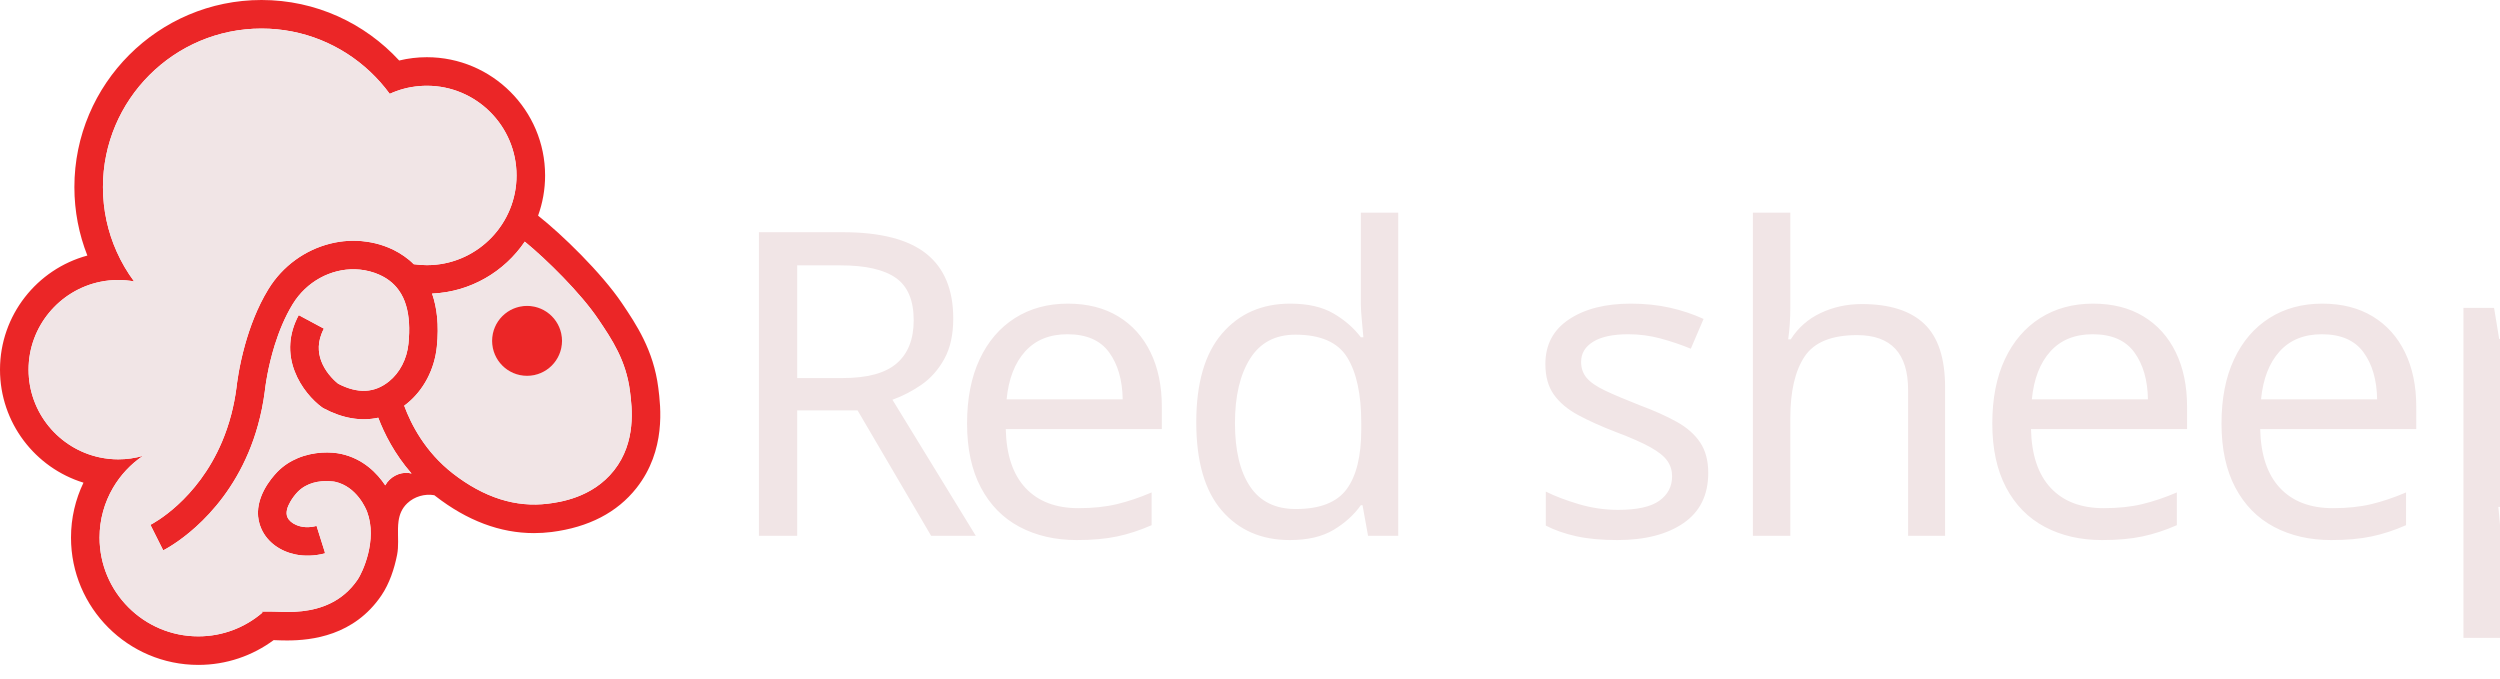
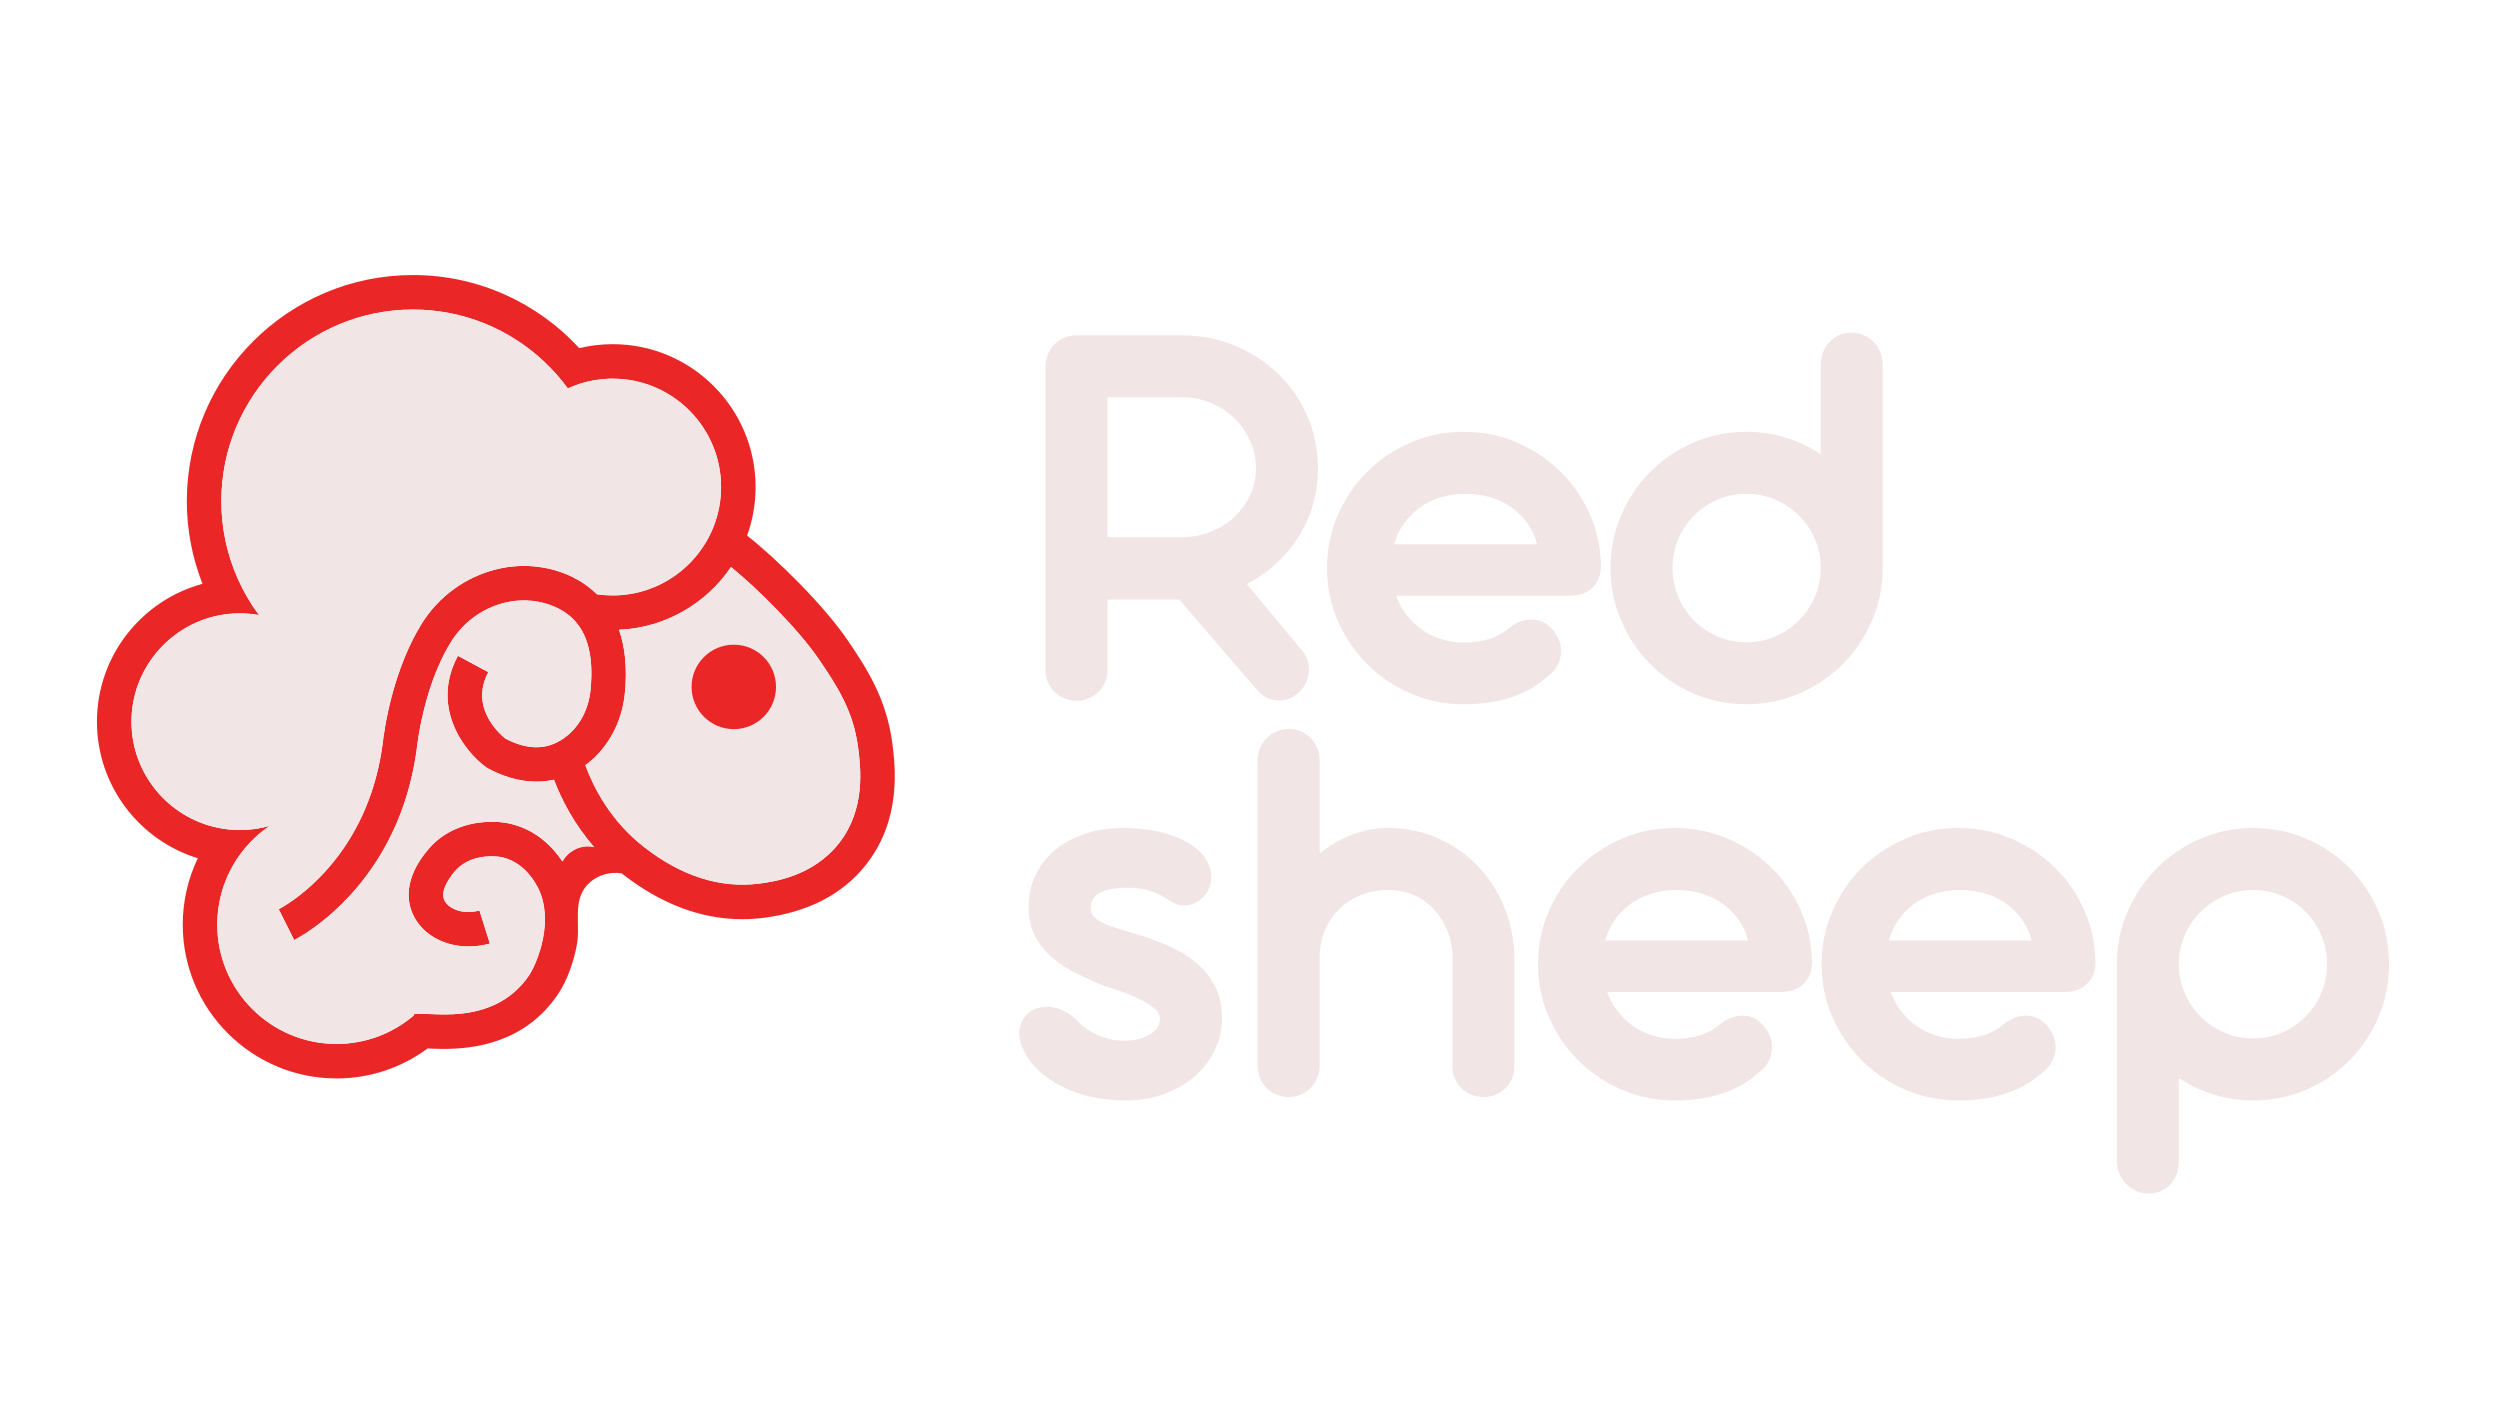
- <svg xmlns="http://www.w3.org/2000/svg" id="Layer_1" viewBox="0 0 2590.333 702.551">
+ <svg xmlns="http://www.w3.org/2000/svg" id="Layer_1" viewBox="0 0 1444 812">
  <defs>
-     <style>.cls-1{font-family:AristotelicaDisplayTrial-DmBd, 'Aristotelica Display Trial';font-size:440.595px;}.cls-1,.cls-2{fill:#f1e5e6;}.cls-3{letter-spacing:-.035em;}.cls-4{letter-spacing:-.025em;}.cls-5{fill:#eb2627;}</style>
+     <style>.cls-1{fill:#f1e5e6;}.cls-2{fill:#eb2627;}</style>
  </defs>
-   <path class="cls-5" d="M273.164,633.629c-.507.463-1.014.934-1.528,1.354l-.08-1.311c.377-.043.927-.043,1.607-.043Z" />
-   <path class="cls-5" d="M336.921,573.297c-.174.043-.384.087-.55.13.043-.463.123-.934.167-1.397l.384,1.267Z" />
-   <path class="cls-5" d="M682.08,401.778c-4.945-39.068-23.038-65.914-37.584-87.519-21.228-31.502-62.577-71.663-86.969-90.813,4.692-13.025,7.269-27.064,7.269-41.645,0-67.565-54.96-122.525-122.518-122.525-9.854,0-19.454,1.18-28.671,3.425C378.139,24.182,327.32,0,270.963,0,164.04,0,77.071,86.969,77.071,193.891c0,24.986,4.778,48.914,13.445,70.903C38.431,278.869,0,326.56,0,383.004c0,55.047,36.483,101.724,86.498,117.109-8.283,17.253-12.931,36.527-12.931,56.908,0,72.764,59.145,131.908,131.908,131.908,29.214,0,56.227-9.55,78.085-25.703.594.043,1.187.043,1.738.087,3.251.123,7.399.29,12.135.29,25.536,0,69.419-4.902,97.706-46.59,8.399-12.381,13.467-27.723,16.327-42.275,1.709-8.724.724-18.064.912-26.999.051-2.664.21-5.293.579-7.856.97-6.748,3.374-13.068,9.072-18.462,7.342-6.951,18.079-10.078,28.019-8.304.384.304.767.608,1.151.905,32.849,25.5,67.095,38.351,102.057,38.351,6.089,0,12.221-.384,18.31-1.144,38.387-4.902,67.985-20.251,87.939-45.62,30.778-39.104,25.029-84.471,22.575-103.831ZM423.448,490.05c-9.658-1.151-19.664,4.308-24.269,12.815-8.268-12.417-22.698-27.527-45.772-32.595-10.187-2.201-27.99-2.708-44.94,4.438-7.486,3.128-14.842,7.733-21.272,14.372-.76.804-1.687,1.774-2.744,3.005-8.5,9.724-24.356,32.298-13.532,56.104,6.256,13.778,19.577,23.125,35.346,26.34,9.173,1.897,20.164,1.564,30.105-1.101.043-.463.123-.934.167-1.397l-8.536-27.143c-8.037,2.244-15.523,1.484-21.098-.97-4.359-1.861-7.573-4.692-9.05-7.95-2.114-4.692-.167-10.737,2.961-16.066,2.324-4.098,5.321-7.819,7.609-10.187,4.822-4.945,10.527-7.827,16.109-9.427,11.584-3.302,22.444-1.101,22.575-1.101,22.828,5.032,32.219,28.367,33.232,31.031,11.121,29.598-5.075,63.373-9.68,70.179-15.776,23.255-38.395,30.698-57.588,32.856-10.361,1.18-19.744.804-26.55.507-3.215-.13-9.854-.21-13.358-.13-.507.463-1.014.934-1.528,1.354-17.84,15.175-40.921,24.356-66.161,24.356-56.444,0-102.318-45.874-102.318-102.318,0-18.81,5.119-36.483,13.995-51.622,7.74-13.192,18.347-24.522,30.952-33.059-8.123,2.324-16.703,3.591-25.579,3.591-6.639,0-13.112-.717-19.367-2.071-41.978-8.92-73.56-46.257-73.56-90.857s31.871-82.277,74.197-90.987c6.046-1.267,12.301-1.897,18.73-1.897,5.618,0,11.114.507,16.442,1.477-7.146-9.6-13.235-19.997-18.137-31.031-9.086-20.381-14.162-42.956-14.162-66.675,0-90.603,73.69-164.294,164.294-164.294,43.55,0,83.117,16.993,112.548,44.686,7.436,7.016,14.249,14.669,20.294,22.959,9.383-4.315,19.614-7.103,30.351-7.993,2.664-.253,5.372-.377,8.123-.377,51.239,0,92.927,41.682,92.927,92.927,0,49.552-39.024,90.176-87.939,92.797-1.651.087-3.302.13-4.988.13-4.612,0-9.137-.34-13.575-.97-3.171-3.215-6.509-5.922-9.847-8.247-7.276-5.155-14.676-8.543-20.975-10.737-6.002-2.114-12.178-3.555-18.347-4.402-12.475-1.774-25.16-1.014-37.294,2.034-25.789,6.422-49.291,22.915-64.177,47.22-11.541,18.817-19.194,39.748-24.226,57.711-3.128,11.251-5.242,21.351-6.596,29.047-1.434,8.247-2.071,13.785-2.201,15.139-1.31,9.934-3.164,19.317-5.452,28.07-2.664,10.143-5.915,19.491-9.557,28.113-25.746,60.839-71.743,84.855-74.197,86.078l13.278,26.47c2.874-1.441,58.131-29.764,88.315-101.304,3.721-8.833,7.066-18.26,9.854-28.41,3.084-10.991,5.495-22.785,7.146-35.426l.043-.427c.043-.167.717-6.806,2.664-16.993,1.564-8.203,3.975-18.687,7.479-30.018,4.359-13.908,10.404-29.048,18.687-42.572,14.292-23.342,39.408-36.7,64.56-36.063,6.806.167,13.655,1.39,20.251,3.678,5.879,2.071,11.034,4.735,15.436,8.116,3.758,2.831,7.016,6.169,9.68,9.977,3.338,4.605,5.879,9.977,7.609,16.022,3.171,10.824,3.931,23.885,2.368,39.365-1.607,15.769-8.963,29.974-20.164,38.981-15.096,12.134-32.306,12.931-52.679,2.404-2.621-2.114-11.164-9.427-16.196-20.374-3.931-8.5-5.749-19.15-1.057-31.205.681-1.817,1.477-3.634,2.498-5.495l-26.086-13.995c-5.416,10.064-8.037,19.787-8.71,28.961-.76,10.614,1.1,20.468,4.525,29.301,6.552,17.123,18.766,30.315,28.323,37.294l1.774,1.093c19.447,10.361,38.771,13.575,56.488,9.644,6.19,16.341,16.812,37.605,34.507,57.842-.97-.29-1.977-.478-2.983-.601ZM636.25,487.306c-22.575,28.707-57.074,33.102-68.405,34.543-33.276,4.228-66.378-6.263-98.51-31.205-28.837-22.408-43.419-50.985-50.522-70.309.927-.63,1.861-1.354,2.744-2.071,17.333-13.952,28.664-35.47,31.075-59.065,2.324-22.741.043-40.755-4.945-55.004,39.951-1.73,74.957-22.705,96.055-53.823,22.618,18.477,58.095,53.483,76.232,80.46,14.118,20.924,28.707,42.572,32.769,74.661,2.15,17.043,6.632,52.426-16.493,81.814Z" />
-   <path class="cls-2" d="M652.743,405.492c-4.062-32.088-18.651-53.736-32.769-74.661-18.137-26.977-53.613-61.983-76.232-80.46-21.098,31.118-56.104,52.093-96.055,53.823,4.988,14.249,7.269,32.262,4.945,55.004-2.411,23.596-13.742,45.113-31.075,59.065-.883.717-1.817,1.441-2.744,2.071,7.103,19.324,21.684,47.901,50.522,70.309,32.132,24.942,65.234,35.433,98.51,31.205,11.331-1.441,45.83-5.836,68.405-34.543,23.125-29.388,18.643-64.77,16.493-81.814ZM546.103,389.419c-20.012,0-36.23-16.225-36.23-36.237s16.218-36.23,36.23-36.23,36.237,16.218,36.237,36.23-16.225,36.237-36.237,36.237Z" />
-   <path class="cls-2" d="M535.207,181.8c0,49.552-39.024,90.176-87.939,92.797-1.651.087-3.302.13-4.988.13-4.612,0-9.137-.34-13.575-.97-3.171-3.215-6.509-5.922-9.847-8.247-7.276-5.155-14.676-8.543-20.975-10.737-6.002-2.114-12.178-3.555-18.347-4.402-12.475-1.774-25.16-1.014-37.294,2.034-25.789,6.422-49.291,22.915-64.177,47.22-11.541,18.817-19.194,39.748-24.226,57.711-3.128,11.251-5.242,21.351-6.596,29.047-1.434,8.247-2.071,13.785-2.201,15.139-1.31,9.934-3.164,19.317-5.452,28.07-2.664,10.143-5.915,19.491-9.557,28.113-25.746,60.839-71.743,84.855-74.197,86.078l13.278,26.47c2.874-1.441,58.131-29.764,88.315-101.304,3.721-8.833,7.066-18.26,9.854-28.41,3.084-10.991,5.495-22.785,7.146-35.426l.043-.427c.043-.167.717-6.806,2.664-16.993,1.564-8.203,3.975-18.687,7.479-30.018,4.359-13.908,10.404-29.048,18.687-42.572,14.292-23.342,39.408-36.7,64.56-36.063,6.806.167,13.655,1.39,20.251,3.678,5.879,2.071,11.034,4.735,15.436,8.116,3.758,2.831,7.016,6.169,9.68,9.977,3.338,4.605,5.879,9.977,7.609,16.022,3.171,10.824,3.931,23.885,2.368,39.365-1.607,15.769-8.963,29.974-20.164,38.981-15.096,12.134-32.306,12.931-52.679,2.404-2.621-2.114-11.164-9.427-16.196-20.374-3.931-8.5-5.749-19.15-1.057-31.205.681-1.817,1.477-3.634,2.498-5.495l-26.086-13.995c-5.416,10.064-8.037,19.787-8.71,28.961-.76,10.614,1.1,20.468,4.525,29.301,6.552,17.123,18.766,30.315,28.323,37.294l1.774,1.093c19.447,10.361,38.771,13.575,56.488,9.644,6.19,16.341,16.812,37.605,34.507,57.842-.97-.29-1.977-.478-2.983-.601-9.658-1.151-19.664,4.308-24.269,12.815-8.268-12.417-22.698-27.527-45.772-32.595-10.187-2.201-27.99-2.708-44.94,4.438-7.486,3.128-14.842,7.733-21.272,14.372-.76.804-1.687,1.774-2.744,3.005-8.5,9.724-24.356,32.298-13.532,56.104,6.256,13.778,19.577,23.125,35.346,26.34,9.173,1.897,20.164,1.564,30.105-1.101.167-.043.377-.087.55-.13l-.384-1.267-8.536-27.143c-8.037,2.244-15.523,1.484-21.098-.97-4.359-1.861-7.573-4.692-9.05-7.95-2.114-4.692-.167-10.737,2.961-16.066,2.324-4.098,5.321-7.819,7.609-10.187,4.822-4.945,10.527-7.827,16.109-9.427,11.584-3.302,22.444-1.101,22.575-1.101,22.828,5.032,32.219,28.367,33.232,31.031,11.121,29.598-5.075,63.373-9.68,70.179-15.776,23.255-38.395,30.698-57.588,32.856-10.361,1.18-19.744.804-26.55.507-3.215-.13-9.854-.21-13.358-.13-.681,0-1.231,0-1.607.043l.08,1.311c-17.84,15.175-40.921,24.356-66.161,24.356-56.444,0-102.318-45.874-102.318-102.318,0-18.81,5.119-36.483,13.995-51.622,7.74-13.192,18.347-24.522,30.952-33.059-8.123,2.324-16.703,3.591-25.579,3.591-6.639,0-13.112-.717-19.367-2.071-41.978-8.92-73.56-46.257-73.56-90.857s31.871-82.277,74.197-90.987c6.046-1.267,12.301-1.897,18.73-1.897,5.618,0,11.114.507,16.442,1.477-7.146-9.6-13.235-19.997-18.137-31.031-9.086-20.381-14.162-42.956-14.162-66.675,0-90.603,73.69-164.294,164.294-164.294,43.55,0,83.117,16.993,112.548,44.686,7.436,7.016,14.249,14.669,20.294,22.959,9.383-4.315,19.614-7.103,30.351-7.993,2.664-.253,5.372-.377,8.123-.377,51.239,0,92.927,41.682,92.927,92.927Z" />
-   <path class="cls-5" d="M582.34,353.182c0,20.012-16.225,36.237-36.237,36.237s-36.23-16.225-36.23-36.237,16.218-36.23,36.23-36.23,36.237,16.218,36.237,36.23Z" />
-   <text class="cls-1" transform="translate(743.602 555.17)">
-     <tspan class="cls-3" x="0" y="0">R</tspan>
-     <tspan class="cls-4" x="234.171" y="0">ed sheep</tspan>
-   </text>
+   <path class="cls-1" d="M603.871,211.647c0-2.528.466-4.892,1.402-7.092.933-2.198,2.198-4.095,3.793-5.69s3.489-2.858,5.69-3.793c2.198-.933,4.507-1.402,6.927-1.402h60.532c10.886,0,21.112,1.953,30.678,5.855,9.566,3.905,17.95,9.293,25.153,16.164,7.2,6.873,12.865,15.009,16.988,24.411s6.186,19.545,6.186,30.431c0,7.368-.99,14.432-2.97,21.194-1.979,6.763-4.783,12.976-8.411,18.638-3.629,5.665-7.945,10.777-12.947,15.339-5.006,4.564-10.585,8.44-16.742,11.628l30.513,36.781c1.869,1.76,3.242,3.768,4.124,6.02.879,2.255,1.291,4.536,1.236,6.845-.057,2.309-.522,4.564-1.401,6.762-.882,2.201-2.201,4.124-3.959,5.773-1.76,1.76-3.656,3.051-5.69,3.876-2.035.825-4.098,1.237-6.185,1.237-4.51,0-8.469-1.704-11.875-5.113l-45.853-53.275h-41.399v40.904c0,2.42-.469,4.729-1.402,6.928-.936,2.201-2.227,4.069-3.876,5.607-1.649,1.542-3.546,2.778-5.69,3.711-2.144.936-4.481,1.402-7.01,1.402-2.42,0-4.729-.466-6.927-1.402-2.201-.933-4.098-2.17-5.69-3.711-1.595-1.538-2.86-3.407-3.793-5.607-.936-2.199-1.402-4.508-1.402-6.928v-175.493ZM639.662,229.46v80.819h42.884c5.938,0,11.517-1.044,16.741-3.134,5.221-2.087,9.757-4.92,13.607-8.494,3.848-3.572,6.899-7.778,9.154-12.618,2.253-4.837,3.381-10.004,3.381-15.504,0-5.608-1.128-10.912-3.381-15.917-2.255-5.002-5.307-9.373-9.154-13.112-3.85-3.737-8.386-6.68-13.607-8.824-5.224-2.144-10.75-3.216-16.576-3.216h-43.049Z" />
+   <path class="cls-1" d="M806.409,344.092c1.428,4.069,3.436,7.78,6.021,11.133,2.582,3.355,5.579,6.213,8.989,8.577,3.406,2.366,7.146,4.18,11.215,5.443,4.067,1.266,8.355,1.897,12.865,1.897,11.324,0,20.23-2.969,26.72-8.907,2.198-1.539,4.343-2.665,6.433-3.381,2.088-.714,4.067-1.072,5.938-1.072,3.076,0,5.826.799,8.246,2.392,2.418,1.595,4.396,3.657,5.938,6.185,1.098,1.76,1.896,3.657,2.391,5.69.495,2.036.604,4.098.33,6.185-.275,2.09-.936,4.152-1.979,6.185-1.047,2.036-2.613,3.876-4.701,5.525-2.42,2.201-5.17,4.316-8.247,6.35-3.079,2.036-6.626,3.822-10.638,5.36-4.016,1.541-8.523,2.778-13.525,3.711-5.005.933-10.639,1.402-16.906,1.402-10.886,0-21.111-2.062-30.678-6.185-9.566-4.123-17.924-9.757-25.07-16.906-7.149-7.146-12.812-15.476-16.989-24.988-4.18-9.509-6.268-19.71-6.268-30.596s2.088-21.112,6.268-30.678c4.178-9.566,9.84-17.896,16.989-24.988,7.146-7.092,15.504-12.7,25.07-16.824s19.792-6.185,30.678-6.185c10.775,0,20.919,2.036,30.432,6.103,9.509,4.069,17.867,9.595,25.07,16.576,7.2,6.984,12.919,15.203,17.153,24.658,4.231,9.458,6.404,19.573,6.515,30.349,0,5.059-1.623,9.154-4.865,12.288-3.245,3.134-7.505,4.701-12.783,4.701h-100.611ZM887.888,314.403c-1.211-4.508-3.107-8.577-5.689-12.206-2.585-3.628-5.69-6.706-9.319-9.236-3.629-2.528-7.698-4.454-12.205-5.773-4.511-1.319-9.294-1.979-14.35-1.979s-9.814.688-14.268,2.062c-4.453,1.376-8.468,3.355-12.04,5.938-3.574,2.584-6.626,5.665-9.154,9.236-2.53,3.574-4.398,7.561-5.607,11.958h82.633Z" />
+   <path class="cls-1" d="M1087.462,328.752c-.111,10.667-2.255,20.756-6.433,30.266-4.181,9.512-9.813,17.788-16.906,24.823-7.092,7.038-15.396,12.618-24.905,16.741-9.513,4.124-19.656,6.185-30.431,6.185-10.886,0-21.087-2.062-30.596-6.185-9.513-4.123-17.813-9.757-24.906-16.906-7.092-7.146-12.7-15.504-16.823-25.07-4.123-9.566-6.186-19.736-6.186-30.514,0-10.886,2.062-21.112,6.186-30.678s9.731-17.896,16.823-24.988c7.093-7.092,15.394-12.7,24.906-16.824,9.509-4.124,19.71-6.185,30.596-6.185,7.917,0,15.476,1.129,22.679,3.381,7.2,2.255,13.937,5.417,20.204,9.484v-51.46c0-2.639.438-5.084,1.32-7.34.878-2.252,2.115-4.231,3.711-5.938,1.593-1.704,3.464-3.023,5.607-3.958,2.145-.933,4.536-1.402,7.175-1.402,2.528,0,4.892.469,7.093,1.402,2.198.936,4.095,2.255,5.69,3.958,1.592,1.706,2.857,3.685,3.793,5.938.933,2.255,1.402,4.701,1.402,7.34v117.93ZM1051.67,328.093c0-5.938-1.128-11.517-3.381-16.741-2.255-5.222-5.335-9.757-9.236-13.607-3.904-3.848-8.44-6.899-13.607-9.154-5.17-2.252-10.721-3.381-16.658-3.381s-11.492,1.128-16.659,3.381c-5.17,2.255-9.705,5.307-13.607,9.154-3.904,3.85-6.955,8.386-9.153,13.607-2.201,5.224-3.299,10.803-3.299,16.741,0,5.83,1.098,11.355,3.299,16.576,2.198,5.224,5.221,9.788,9.071,13.69,3.848,3.904,8.383,6.984,13.607,9.236,5.221,2.255,10.803,3.381,16.741,3.381s11.488-1.126,16.658-3.381c5.167-2.252,9.703-5.332,13.607-9.236,3.901-3.902,6.981-8.466,9.236-13.69,2.253-5.221,3.381-10.747,3.381-16.576Z" />
+   <path class="cls-1" d="M637.023,569.143c-4.729-1.979-9.623-4.178-14.68-6.598-5.059-2.417-9.677-5.36-13.854-8.824-4.18-3.464-7.616-7.587-10.309-12.37-2.696-4.783-4.041-10.527-4.041-17.236,0-6.927,1.374-13.221,4.124-18.885,2.747-5.662,6.569-10.499,11.463-14.515,4.892-4.013,10.693-7.092,17.401-9.236,6.706-2.145,14.074-3.216,22.102-3.216,4.618,0,9.401.357,14.35,1.071,4.948.717,9.649,1.871,14.102,3.464,4.453,1.596,8.438,3.686,11.958,6.268,3.518,2.585,6.211,5.69,8.082,9.319,1.649,3.521,2.227,7.01,1.731,10.474-.495,3.463-1.731,6.296-3.711,8.494-1.541,1.76-3.327,3.134-5.36,4.123-2.036.989-4.206,1.484-6.515,1.484-1.76,0-3.685-.438-5.772-1.319-2.31-1.428-4.428-2.693-6.35-3.794-1.925-1.098-3.905-2.033-5.938-2.804-2.036-.768-4.18-1.345-6.433-1.731-2.255-.384-4.812-.577-7.669-.577-7.149,0-12.563.964-16.246,2.886-3.686,1.926-5.525,4.866-5.525,8.824,0,2.09.686,3.822,2.062,5.195,1.374,1.377,3.242,2.613,5.608,3.712,2.363,1.1,5.221,2.144,8.577,3.134,3.353.989,7.01,2.09,10.968,3.299,6.487,1.979,12.672,4.288,18.556,6.927,5.881,2.639,11.051,5.855,15.504,9.649,4.453,3.793,8,8.246,10.638,13.359,2.639,5.113,3.958,11.244,3.958,18.391,0,6.598-1.402,12.782-4.206,18.556-2.804,5.772-6.68,10.803-11.628,15.092-4.948,4.288-10.832,7.669-17.648,10.144-6.819,2.474-14.295,3.711-22.432,3.711-5.059,0-10.419-.47-16.081-1.402-5.665-.933-11.162-2.528-16.494-4.783-5.335-2.252-10.254-5.167-14.762-8.741-4.51-3.572-8.139-8-10.886-13.277-1.979-3.629-2.969-7.01-2.969-10.144s.686-5.882,2.062-8.247c1.374-2.363,3.299-4.206,5.773-5.525s5.195-1.979,8.165-1.979c2.639,0,5.386.577,8.247,1.731,2.858,1.155,5.716,2.998,8.577,5.525,1.32,1.649,2.969,3.217,4.948,4.701,1.979,1.484,4.178,2.804,6.598,3.958,2.417,1.155,5.03,2.062,7.834,2.722,2.804.66,5.744.99,8.824.99,2.747,0,5.332-.302,7.752-.907,2.417-.604,4.562-1.456,6.433-2.557,1.868-1.098,3.353-2.418,4.453-3.959,1.098-1.538,1.649-3.299,1.649-5.277,0-2.31-1.211-4.425-3.629-6.351-2.42-1.922-5.36-3.711-8.824-5.36-3.464-1.649-7.092-3.105-10.886-4.371-3.793-1.263-7.01-2.335-9.648-3.216Z" />
+   <path class="cls-1" d="M874.696,616.149c0,2.42-.47,4.701-1.402,6.845-.936,2.145-2.227,4.016-3.876,5.608-1.649,1.595-3.546,2.832-5.69,3.711-2.145.881-4.481,1.319-7.01,1.319-2.42,0-4.701-.438-6.845-1.319-2.145-.879-4.041-2.116-5.69-3.711-1.649-1.593-2.943-3.464-3.876-5.608-.936-2.144-1.402-4.425-1.402-6.845v-61.934c0-.384.055-.742.165-1.072-.11-5.497-1.101-10.61-2.969-15.339-1.871-4.727-4.428-8.851-7.67-12.37-3.244-3.519-7.12-6.294-11.628-8.33-4.51-2.033-9.512-3.051-15.009-3.051-5.608,0-10.832.964-15.669,2.886-4.84,1.926-9.018,4.619-12.535,8.082-3.521,3.464-6.296,7.588-8.33,12.371-2.035,4.783-3.051,10.035-3.051,15.751v62.676c0,2.42-.469,4.729-1.402,6.928-.936,2.201-2.2,4.098-3.793,5.69-1.596,1.595-3.464,2.86-5.608,3.793-2.144.936-4.481,1.402-7.01,1.402s-4.894-.467-7.092-1.402c-2.201-.933-4.099-2.198-5.69-3.793-1.596-1.593-2.861-3.489-3.794-5.69-.935-2.198-1.401-4.508-1.401-6.928v-176.647c0-2.528.467-4.891,1.401-7.092.933-2.198,2.228-4.124,3.876-5.773,1.649-1.648,3.572-2.94,5.773-3.876,2.198-.933,4.507-1.401,6.927-1.401,2.528,0,4.866.469,7.01,1.401,2.145.936,4.013,2.228,5.608,3.876,1.593,1.649,2.857,3.575,3.793,5.773.934,2.201,1.402,4.563,1.402,7.092v53.77c5.716-4.618,11.901-8.219,18.556-10.803,6.651-2.583,13.661-3.876,21.029-3.876,10.445,0,20.122,2.007,29.028,6.02,8.907,4.016,16.603,9.458,23.092,16.329,6.486,6.873,11.571,14.927,15.257,24.163,3.683,9.236,5.525,19.078,5.525,29.523v61.852Z" />
+   <path class="cls-1" d="M928.298,572.936c1.428,4.069,3.436,7.781,6.021,11.134,2.582,3.355,5.579,6.214,8.989,8.576,3.406,2.366,7.146,4.181,11.215,5.443,4.067,1.266,8.355,1.896,12.865,1.896,11.324,0,20.23-2.969,26.72-8.906,2.198-1.538,4.343-2.665,6.433-3.381,2.088-.714,4.067-1.072,5.938-1.072,3.076,0,5.826.799,8.246,2.392,2.418,1.595,4.396,3.657,5.938,6.185,1.098,1.761,1.896,3.657,2.391,5.69.495,2.036.604,4.098.33,6.186-.275,2.09-.936,4.151-1.979,6.185-1.047,2.036-2.613,3.876-4.701,5.525-2.42,2.201-5.17,4.317-8.247,6.351-3.079,2.036-6.626,3.822-10.638,5.36-4.016,1.541-8.523,2.778-13.525,3.711-5.005.933-10.639,1.402-16.906,1.402-10.886,0-21.111-2.062-30.678-6.186-9.566-4.123-17.924-9.757-25.07-16.906-7.149-7.146-12.812-15.476-16.989-24.987-4.18-9.51-6.268-19.71-6.268-30.596s2.088-21.112,6.268-30.679c4.178-9.566,9.84-17.896,16.989-24.988,7.146-7.092,15.504-12.7,25.07-16.823s19.792-6.185,30.678-6.185c10.775,0,20.919,2.035,30.432,6.103,9.509,4.069,17.867,9.595,25.07,16.576,7.2,6.983,12.919,15.202,17.153,24.658,4.231,9.458,6.404,19.573,6.515,30.348,0,5.06-1.623,9.154-4.865,12.288-3.245,3.134-7.505,4.7-12.783,4.7h-100.611ZM1009.776,543.247c-1.211-4.507-3.107-8.576-5.689-12.205-2.585-3.629-5.69-6.706-9.319-9.236-3.629-2.528-7.698-4.453-12.205-5.772-4.511-1.32-9.294-1.979-14.35-1.979s-9.814.688-14.268,2.062c-4.453,1.376-8.468,3.355-12.04,5.938-3.574,2.585-6.626,5.665-9.154,9.236-2.53,3.575-4.398,7.562-5.607,11.958h82.633Z" />
+   <path class="cls-1" d="M1092.08,572.936c1.428,4.069,3.436,7.781,6.021,11.134,2.582,3.355,5.579,6.214,8.989,8.576,3.406,2.366,7.146,4.181,11.215,5.443,4.067,1.266,8.355,1.896,12.865,1.896,11.324,0,20.23-2.969,26.72-8.906,2.198-1.538,4.343-2.665,6.433-3.381,2.088-.714,4.067-1.072,5.938-1.072,3.076,0,5.826.799,8.246,2.392,2.418,1.595,4.396,3.657,5.938,6.185,1.098,1.761,1.896,3.657,2.391,5.69.495,2.036.604,4.098.33,6.186-.275,2.09-.936,4.151-1.979,6.185-1.047,2.036-2.613,3.876-4.701,5.525-2.42,2.201-5.17,4.317-8.247,6.351-3.079,2.036-6.626,3.822-10.638,5.36-4.016,1.541-8.523,2.778-13.525,3.711-5.005.933-10.639,1.402-16.906,1.402-10.886,0-21.111-2.062-30.678-6.186-9.566-4.123-17.924-9.757-25.07-16.906-7.149-7.146-12.812-15.476-16.989-24.987-4.18-9.51-6.268-19.71-6.268-30.596s2.088-21.112,6.268-30.679c4.178-9.566,9.84-17.896,16.989-24.988,7.146-7.092,15.504-12.7,25.07-16.823s19.792-6.185,30.678-6.185c10.775,0,20.919,2.035,30.432,6.103,9.509,4.069,17.867,9.595,25.07,16.576,7.2,6.983,12.919,15.202,17.153,24.658,4.231,9.458,6.404,19.573,6.515,30.348,0,5.06-1.623,9.154-4.865,12.288-3.245,3.134-7.505,4.7-12.783,4.7h-100.611ZM1173.559,543.247c-1.211-4.507-3.107-8.576-5.689-12.205-2.585-3.629-5.69-6.706-9.319-9.236-3.629-2.528-7.698-4.453-12.205-5.772-4.511-1.32-9.294-1.979-14.35-1.979s-9.814.688-14.268,2.062c-4.453,1.376-8.468,3.355-12.04,5.938-3.574,2.585-6.626,5.665-9.154,9.236-2.53,3.575-4.398,7.562-5.607,11.958h82.633Z" />
+   <path class="cls-1" d="M1222.71,556.938c0-10.886,2.088-21.084,6.268-30.596,4.178-9.51,9.84-17.84,16.988-24.988s15.477-12.783,24.988-16.906c9.51-4.123,19.653-6.185,30.431-6.185,10.886,0,21.112,2.062,30.679,6.185s17.896,9.76,24.987,16.906c7.093,7.148,12.672,15.479,16.741,24.988,4.067,9.512,6.103,19.71,6.103,30.596,0,10.777-2.035,20.946-6.103,30.513-4.069,9.566-9.648,17.924-16.741,25.07-7.092,7.149-15.421,12.783-24.987,16.906-9.566,4.124-19.793,6.186-30.679,6.186-7.917,0-15.479-1.129-22.679-3.382-7.203-2.252-13.938-5.414-20.205-9.483v47.996c0,2.64-.412,5.085-1.236,7.34-.825,2.253-2.008,4.206-3.547,5.855-1.541,1.649-3.381,2.969-5.525,3.959-2.144.989-4.535,1.484-7.174,1.484-2.531,0-4.895-.495-7.093-1.484-2.201-.99-4.123-2.31-5.772-3.959s-2.969-3.603-3.959-5.855c-.989-2.255-1.484-4.7-1.484-7.34v-113.806ZM1258.501,556.938c0,5.829,1.127,11.354,3.382,16.576,2.252,5.224,5.332,9.788,9.236,13.689,3.901,3.904,8.438,6.984,13.607,9.236,5.167,2.255,10.721,3.381,16.658,3.381s11.518-1.126,16.741-3.381c5.222-2.252,9.757-5.332,13.607-9.236,3.848-3.901,6.871-8.466,9.071-13.689,2.198-5.222,3.299-10.747,3.299-16.576,0-5.938-1.101-11.518-3.299-16.741-2.2-5.222-5.224-9.757-9.071-13.607-3.851-3.848-8.386-6.899-13.607-9.154-5.224-2.252-10.804-3.381-16.741-3.381-5.829,0-11.354,1.129-16.576,3.381-5.224,2.255-9.788,5.307-13.689,9.154-3.904,3.851-6.984,8.386-9.236,13.607-2.255,5.224-3.382,10.803-3.382,16.741Z" />
+   <path class="cls-2" d="M239.994,585.658c-.341.312-.683.629-1.029.912l-.054-.883c.254-.029.624-.029,1.083-.029Z" />
+   <path class="cls-2" d="M282.939,545.02c-.117.029-.258.059-.371.088.029-.312.083-.629.112-.941l.258.853Z" />
+   <path class="cls-2" d="M515.427,429.49c-3.331-26.315-15.518-44.398-25.315-58.95-14.299-21.219-42.15-48.27-58.579-61.169,3.16-8.773,4.896-18.229,4.896-28.051,0-45.51-37.019-82.529-82.524-82.529-6.637,0-13.104.795-19.312,2.307-23.891-25.944-58.121-42.233-96.081-42.233-72.02,0-130.599,58.579-130.599,130.599,0,16.83,3.219,32.947,9.056,47.758-35.083,9.48-60.969,41.603-60.969,79.622,0,37.078,24.574,68.518,58.262,78.881-5.579,11.621-8.71,24.603-8.71,38.331,0,49.011,39.838,88.849,88.849,88.849,19.678,0,37.873-6.432,52.596-17.312.4.029.8.029,1.17.058,2.19.083,4.984.195,8.173.195,17.2,0,46.758-3.302,65.812-31.382,5.657-8.339,9.071-18.673,10.997-28.475,1.151-5.876.488-12.167.614-18.185.034-1.795.141-3.565.39-5.291.653-4.545,2.273-8.802,6.111-12.436,4.945-4.682,12.177-6.788,18.873-5.594.258.205.517.41.775.61,22.126,17.176,45.193,25.832,68.742,25.832,4.101,0,8.232-.258,12.333-.771,25.856-3.302,45.793-13.64,59.233-30.728,20.731-26.339,16.859-56.897,15.206-69.937ZM341.221,488.947c-6.506-.775-13.245,2.902-16.347,8.632-5.569-8.364-15.289-18.541-30.831-21.955-6.862-1.483-18.853-1.824-30.27,2.989-5.043,2.107-9.997,5.208-14.328,9.68-.512.541-1.136,1.195-1.848,2.024-5.725,6.549-16.405,21.755-9.115,37.79,4.214,9.28,13.187,15.576,23.808,17.742,6.179,1.278,13.582,1.053,20.277-.741.029-.312.083-.629.112-.941l-5.75-18.283c-5.413,1.512-10.456,1-14.211-.653-2.936-1.253-5.101-3.16-6.096-5.355-1.424-3.16-.112-7.232,1.995-10.822,1.565-2.76,3.584-5.267,5.125-6.862,3.248-3.331,7.091-5.272,10.851-6.35,7.803-2.224,15.118-.741,15.206-.741,15.376,3.389,21.701,19.107,22.384,20.902,7.491,19.936-3.419,42.686-6.52,47.27-10.626,15.664-25.861,20.677-38.79,22.131-6.979.795-13.299.541-17.883.341-2.165-.088-6.637-.141-8.998-.088-.341.312-.683.629-1.029.912-12.016,10.222-27.563,16.405-44.564,16.405-38.019,0-68.918-30.899-68.918-68.918,0-12.67,3.448-24.574,9.427-34.771,5.213-8.885,12.358-16.518,20.848-22.267-5.472,1.565-11.251,2.419-17.229,2.419-4.472,0-8.832-.483-13.045-1.395-28.275-6.008-49.548-31.157-49.548-61.198s21.467-55.419,49.977-61.286c4.072-.853,8.286-1.278,12.616-1.278,3.784,0,7.486.341,11.075.995-4.813-6.467-8.915-13.47-12.216-20.902-6.12-13.728-9.539-28.934-9.539-44.91,0-61.028,49.635-110.663,110.663-110.663,29.334,0,55.985,11.446,75.809,30.099,5.008,4.726,9.597,9.88,13.67,15.464,6.32-2.907,13.211-4.784,20.443-5.384,1.795-.171,3.619-.254,5.472-.254,34.513,0,62.593,28.075,62.593,62.593,0,33.376-26.286,60.74-59.233,62.505-1.112.059-2.224.088-3.36.088-3.106,0-6.154-.229-9.144-.653-2.136-2.165-4.384-3.989-6.632-5.555-4.901-3.472-9.885-5.755-14.128-7.232-4.043-1.424-8.203-2.394-12.358-2.965-8.403-1.195-16.947-.683-25.12,1.37-17.371,4.326-33.201,15.435-43.227,31.806-7.774,12.675-12.928,26.773-16.318,38.872-2.107,7.578-3.531,14.381-4.443,19.565-.966,5.555-1.395,9.285-1.483,10.197-.883,6.691-2.131,13.011-3.672,18.907-1.795,6.832-3.984,13.128-6.437,18.936-17.342,40.979-48.324,57.155-49.977,57.98l8.944,17.829c1.936-.97,39.155-20.048,59.486-68.235,2.507-5.95,4.76-12.299,6.637-19.136,2.077-7.403,3.701-15.347,4.813-23.862l.029-.288c.029-.112.483-4.584,1.795-11.446,1.053-5.525,2.677-12.587,5.038-20.219,2.936-9.368,7.008-19.566,12.587-28.675,9.627-15.723,26.544-24.72,43.486-24.291,4.584.112,9.198.936,13.64,2.477,3.96,1.395,7.432,3.189,10.397,5.467,2.531,1.907,4.726,4.155,6.52,6.72,2.248,3.102,3.96,6.72,5.125,10.792,2.136,7.291,2.648,16.088,1.595,26.515-1.083,10.622-6.037,20.19-13.582,26.256-10.168,8.173-21.76,8.71-35.483,1.619-1.765-1.424-7.52-6.35-10.909-13.723-2.648-5.725-3.872-12.899-.712-21.019.458-1.224.995-2.448,1.682-3.701l-17.571-9.427c-3.648,6.779-5.413,13.328-5.867,19.507-.512,7.149.741,13.787,3.048,19.736,4.413,11.533,12.64,20.419,19.078,25.12l1.195.736c13.099,6.979,26.115,9.144,38.048,6.496,4.17,11.007,11.324,25.33,23.243,38.96-.653-.195-1.331-.322-2.009-.405ZM484.558,487.099c-15.206,19.336-38.443,22.296-46.075,23.267-22.413,2.848-44.71-4.218-66.353-21.019-19.424-15.093-29.246-34.342-34.03-47.358.624-.424,1.253-.912,1.848-1.395,11.675-9.397,19.307-23.891,20.931-39.784,1.565-15.318.029-27.451-3.331-37.049,26.91-1.165,50.489-15.293,64.7-36.254,15.235,12.445,39.131,36.024,51.347,54.195,9.51,14.094,19.336,28.675,22.072,50.289,1.448,11.48,4.467,35.312-11.109,55.107Z" />
+   <path class="cls-1" d="M495.667,431.992c-2.736-21.614-12.562-36.195-22.072-50.289-12.216-18.171-36.112-41.75-51.347-54.195-14.211,20.96-37.79,35.088-64.7,36.254,3.36,9.597,4.896,21.731,3.331,37.049-1.624,15.893-9.256,30.387-20.931,39.784-.595.483-1.224.97-1.848,1.395,4.784,13.016,14.606,32.264,34.03,47.358,21.643,16.8,43.939,23.867,66.353,21.019,7.632-.97,30.87-3.931,46.075-23.267,15.576-19.795,12.558-43.627,11.109-55.107ZM423.837,421.165c-13.479,0-24.403-10.929-24.403-24.408s10.924-24.403,24.403-24.403,24.408,10.924,24.408,24.403-10.929,24.408-24.408,24.408Z" />
+   <path class="cls-1" d="M416.498,281.32c0,33.376-26.286,60.74-59.233,62.505-1.112.059-2.224.088-3.36.088-3.106,0-6.154-.229-9.144-.653-2.136-2.165-4.384-3.989-6.632-5.555-4.901-3.472-9.885-5.755-14.128-7.232-4.043-1.424-8.203-2.394-12.358-2.965-8.403-1.195-16.947-.683-25.12,1.37-17.371,4.326-33.201,15.435-43.227,31.806-7.774,12.675-12.928,26.773-16.318,38.872-2.107,7.578-3.531,14.381-4.443,19.565-.966,5.555-1.395,9.285-1.483,10.197-.883,6.691-2.131,13.011-3.672,18.907-1.795,6.832-3.984,13.128-6.437,18.936-17.342,40.979-48.324,57.155-49.977,57.98l8.944,17.829c1.936-.97,39.155-20.048,59.486-68.235,2.507-5.95,4.76-12.299,6.637-19.136,2.077-7.403,3.701-15.347,4.813-23.862l.029-.288c.029-.112.483-4.584,1.795-11.446,1.053-5.525,2.677-12.587,5.038-20.219,2.936-9.368,7.008-19.566,12.587-28.675,9.627-15.723,26.544-24.72,43.486-24.291,4.584.112,9.198.936,13.64,2.477,3.96,1.395,7.432,3.189,10.397,5.467,2.531,1.907,4.726,4.155,6.52,6.72,2.248,3.102,3.96,6.72,5.125,10.792,2.136,7.291,2.648,16.088,1.595,26.515-1.083,10.622-6.037,20.19-13.582,26.256-10.168,8.173-21.76,8.71-35.483,1.619-1.765-1.424-7.52-6.35-10.909-13.723-2.648-5.725-3.872-12.899-.712-21.019.458-1.224.995-2.448,1.682-3.701l-17.571-9.427c-3.648,6.779-5.413,13.328-5.867,19.507-.512,7.149.741,13.787,3.048,19.736,4.413,11.533,12.64,20.419,19.078,25.12l1.195.736c13.099,6.979,26.115,9.144,38.048,6.496,4.17,11.007,11.324,25.33,23.243,38.96-.653-.195-1.331-.322-2.009-.405-6.506-.775-13.245,2.902-16.347,8.632-5.569-8.364-15.289-18.541-30.831-21.955-6.862-1.483-18.853-1.824-30.27,2.989-5.043,2.107-9.997,5.208-14.328,9.68-.512.541-1.136,1.195-1.848,2.024-5.725,6.549-16.405,21.755-9.115,37.79,4.214,9.28,13.187,15.576,23.808,17.742,6.179,1.278,13.582,1.053,20.277-.741.112-.029.254-.059.371-.088l-.258-.853-5.75-18.283c-5.413,1.512-10.456,1-14.211-.653-2.936-1.253-5.101-3.16-6.096-5.355-1.424-3.16-.112-7.232,1.995-10.822,1.565-2.76,3.584-5.267,5.125-6.862,3.248-3.331,7.091-5.272,10.851-6.35,7.803-2.224,15.118-.741,15.206-.741,15.376,3.389,21.701,19.107,22.384,20.902,7.491,19.936-3.419,42.686-6.52,47.27-10.626,15.664-25.861,20.677-38.79,22.131-6.979.795-13.299.541-17.883.341-2.165-.088-6.637-.141-8.998-.088-.458,0-.829,0-1.083.029l.054.883c-12.016,10.222-27.563,16.405-44.564,16.405-38.019,0-68.918-30.899-68.918-68.918,0-12.67,3.448-24.574,9.427-34.771,5.213-8.885,12.358-16.518,20.848-22.267-5.472,1.565-11.251,2.419-17.229,2.419-4.472,0-8.832-.483-13.045-1.395-28.275-6.008-49.548-31.157-49.548-61.198s21.467-55.419,49.977-61.286c4.072-.853,8.286-1.278,12.616-1.278,3.784,0,7.486.341,11.075.995-4.813-6.467-8.915-13.47-12.216-20.902-6.12-13.728-9.539-28.934-9.539-44.91,0-61.028,49.635-110.663,110.663-110.663,29.334,0,55.985,11.446,75.809,30.099,5.008,4.726,9.597,9.88,13.67,15.464,6.32-2.907,13.211-4.784,20.443-5.384,1.795-.171,3.619-.254,5.472-.254,34.513,0,62.593,28.075,62.593,62.593Z" />
+   <path class="cls-2" d="M448.245,396.757c0,13.479-10.929,24.408-24.408,24.408s-24.403-10.929-24.403-24.408,10.924-24.403,24.403-24.403,24.408,10.924,24.408,24.403Z" />
</svg>
